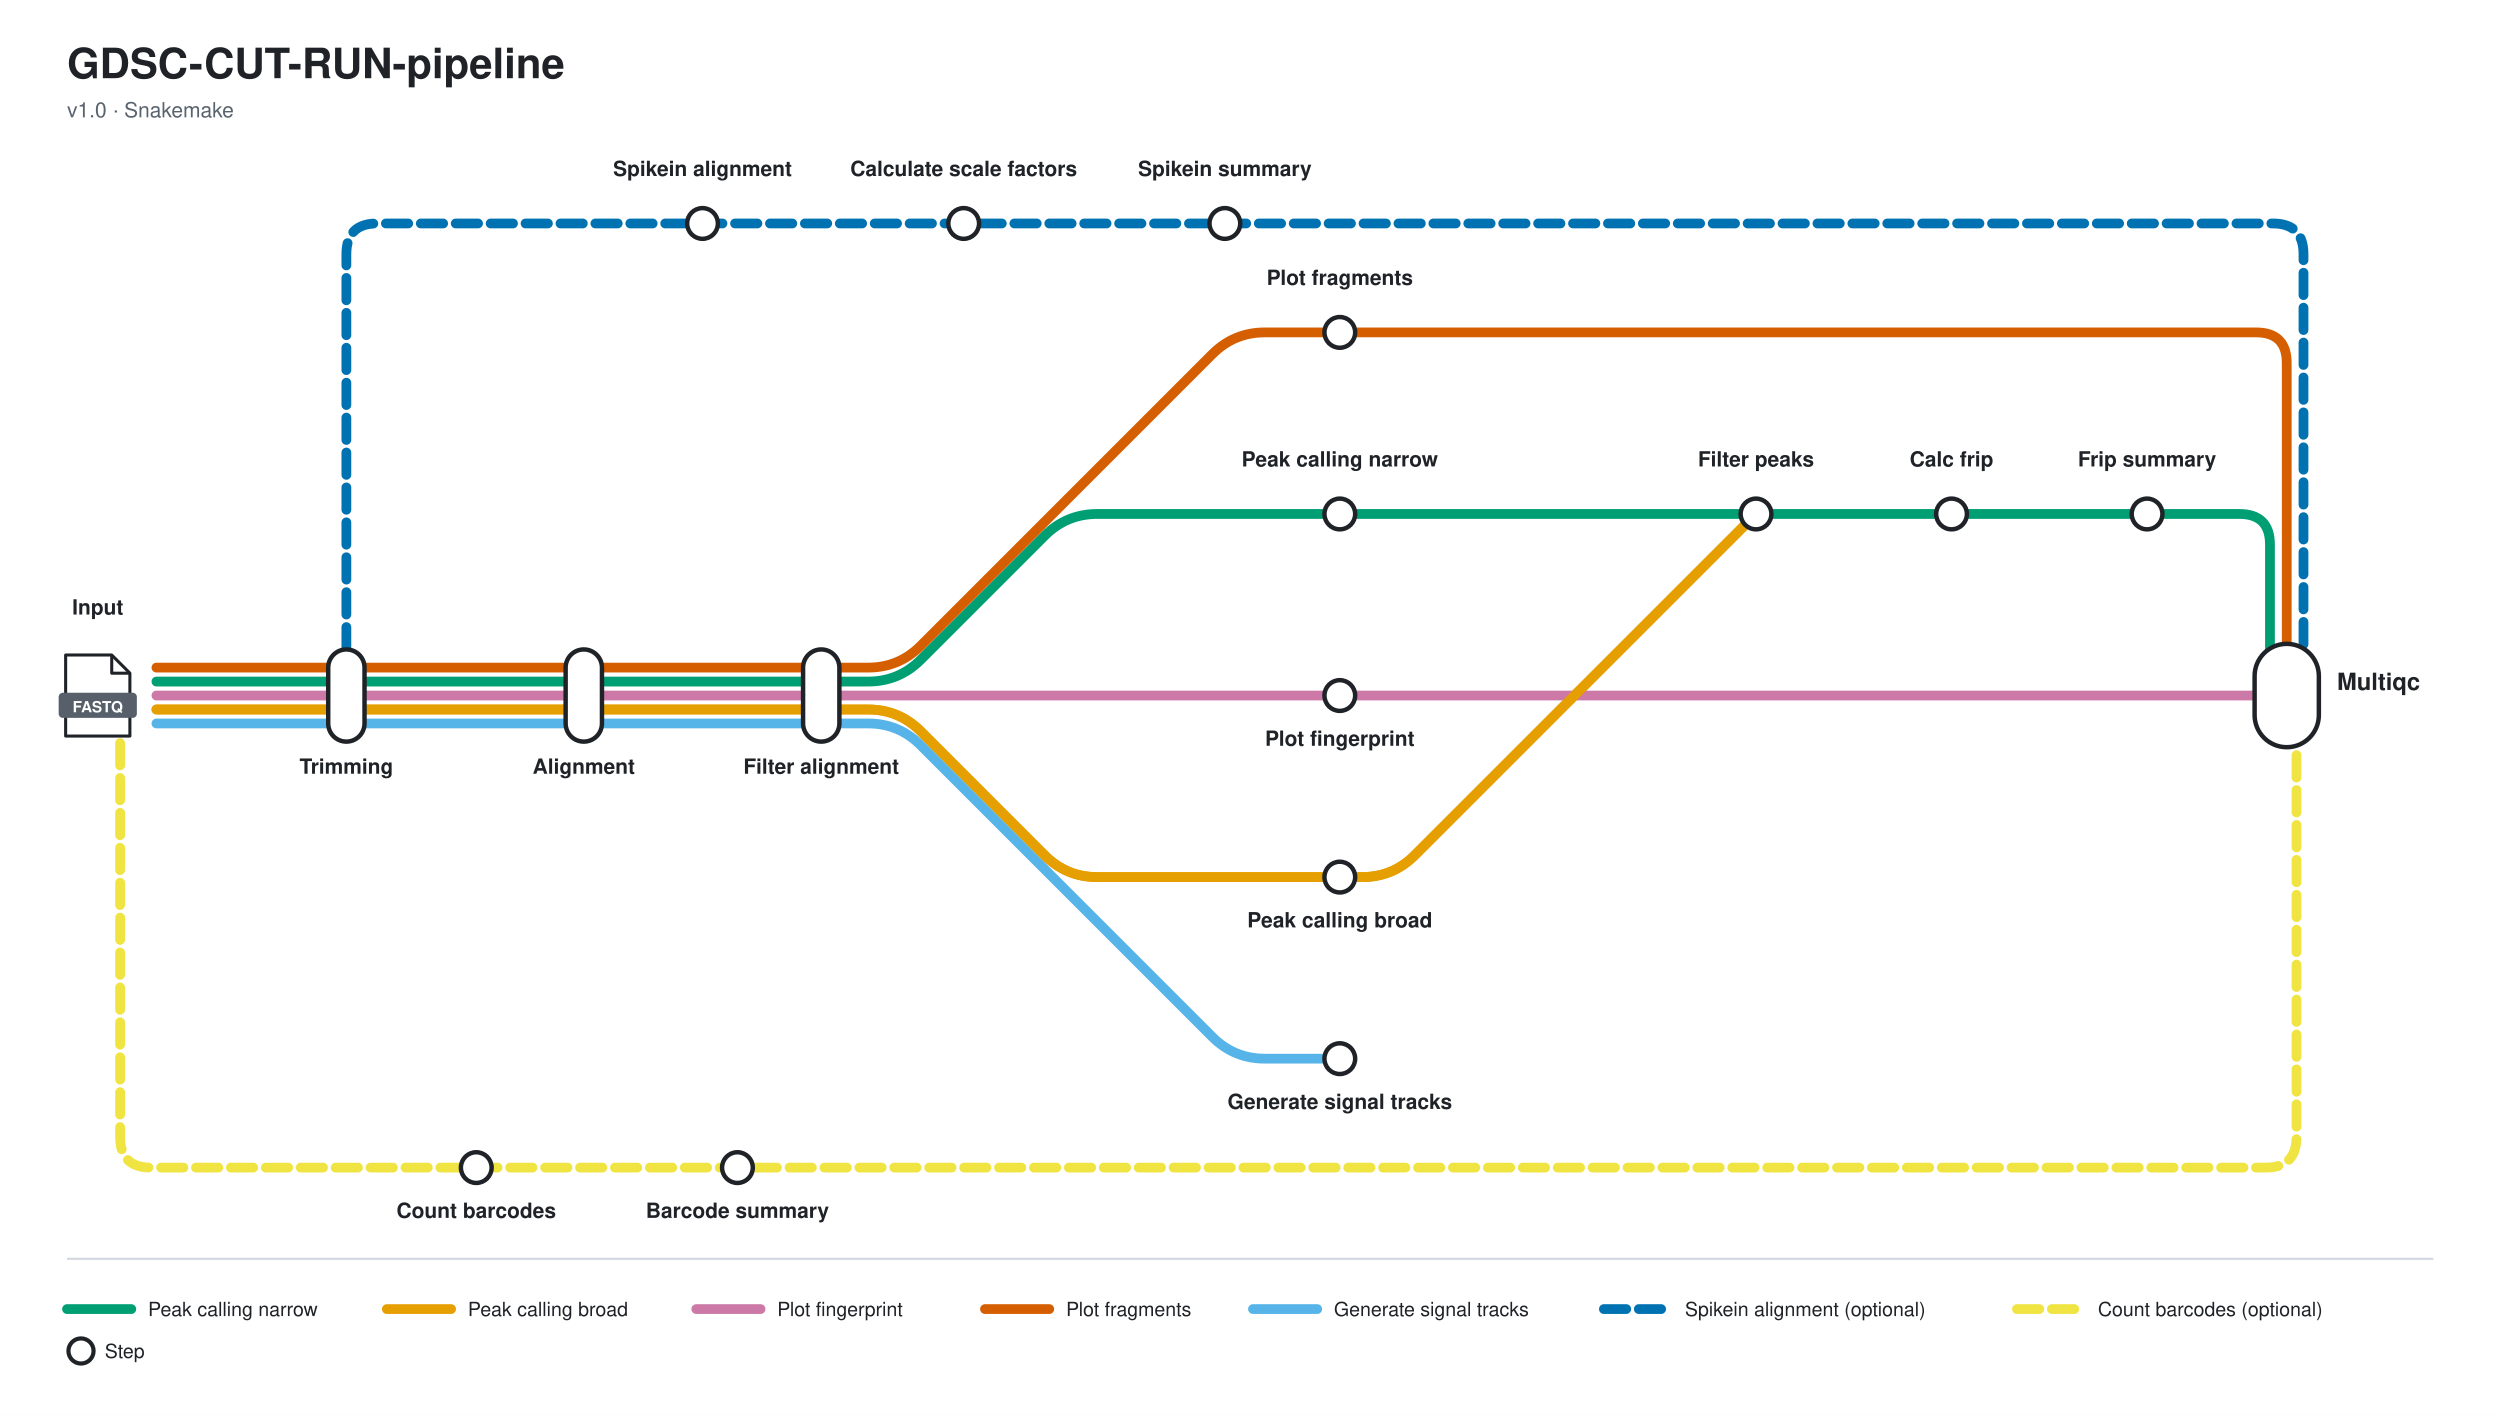
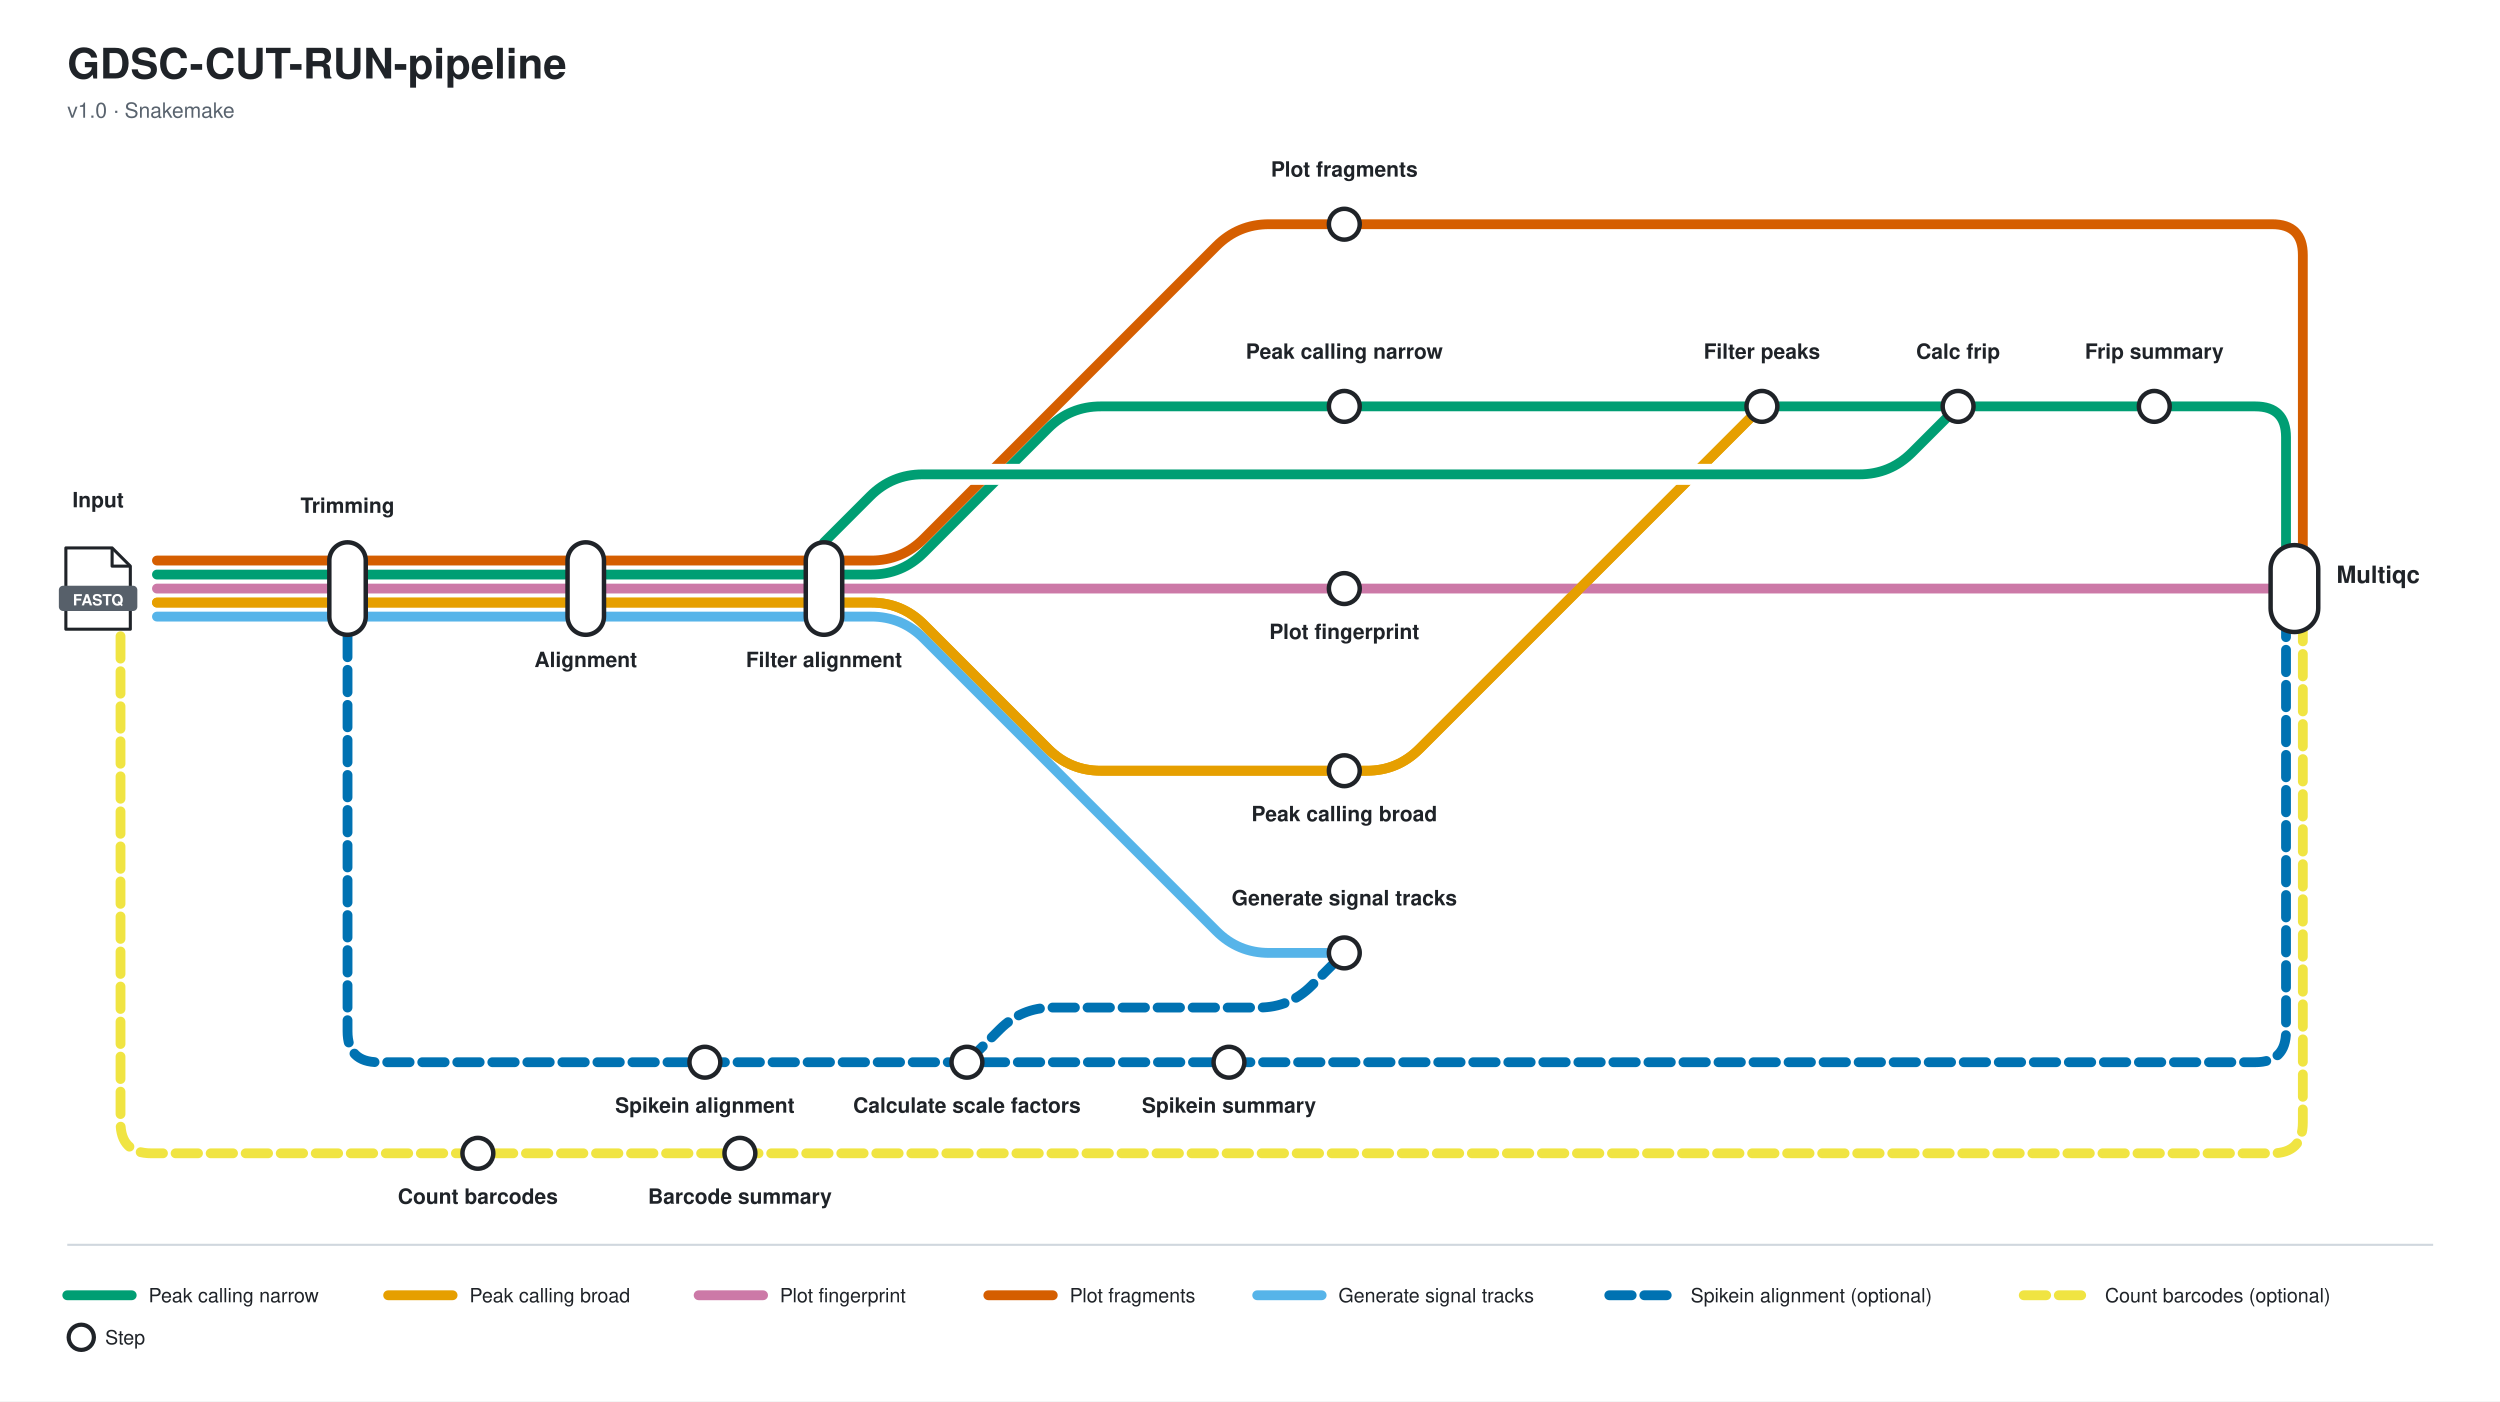
- <svg xmlns="http://www.w3.org/2000/svg" viewBox="0 0 1790 1013" width="1790" height="1013">
-   <rect width="1790" height="1013" fill="#ffffff" />
+ <svg xmlns="http://www.w3.org/2000/svg" viewBox="0 0 1784 1000" width="1784" height="1000">
+   <rect width="1784" height="1000" fill="#ffffff" />
  <text x="48.0" y="56.0" font-family="'Helvetica Neue', Helvetica, Arial, sans-serif" font-size="30" font-weight="700" fill="#1f2328" text-anchor="start">GDSC-CUT-RUN-pipeline</text>
  <text x="48.0" y="84.0" font-family="'Helvetica Neue', Helvetica, Arial, sans-serif" font-size="15" font-weight="400" fill="#59636e" text-anchor="start">v1.0  ·  Snakemake</text>
-   <path d="M248.0,465.0 L248.0,182.0 Q248.0,160.0 270.0,160.0 L1627.3,160.0 Q1649.3,160.0 1649.3,182.0 L1649.3,466.0" fill="none" stroke="#0072B2" stroke-width="7" stroke-linecap="round" stroke-linejoin="round" stroke-dasharray="16 9" />
-   <path d="M86.0,532.0 L86.0,814.0 Q86.0,836.0 108.0,836.0 L1622.3,836.0 Q1644.3,836.0 1644.3,814.0 L1644.3,530.0" fill="none" stroke="#F0E442" stroke-width="7" stroke-linecap="round" stroke-linejoin="round" stroke-dasharray="16 9" />
-   <path d="M112.0,518.0 L621.6,518.0 Q643.6,518.0 659.2,533.6 L868.0,742.4 Q883.6,758.0 905.6,758.0 L959.3,758.0" fill="none" stroke="#56B4E9" stroke-width="7" stroke-linecap="round" stroke-linejoin="round" />
-   <path d="M112.0,508.0 L621.6,508.0 Q643.6,508.0 659.2,523.6 L748.0,612.4 Q763.6,628.0 785.6,628.0 L975.3,628.0 Q997.3,628.0 1012.9,612.4 L1249.3,376.0" fill="none" stroke="#E69F00" stroke-width="7" stroke-linecap="round" stroke-linejoin="round" />
-   <path d="M112.0,498.0 L621.6,498.0 Q643.6,498.0 665.6,498.0 L1618.3,498.0" fill="none" stroke="#CC79A7" stroke-width="7" stroke-linecap="round" stroke-linejoin="round" />
-   <path d="M112.0,488.0 L621.6,488.0 Q643.6,488.0 659.2,472.4 L748.0,383.6 Q763.6,368.0 785.6,368.0 L1603.3,368.0 Q1625.3,368.0 1625.3,390.0 L1625.3,466.0" fill="none" stroke="#009E73" stroke-width="7" stroke-linecap="round" stroke-linejoin="round" />
-   <path d="M112.0,478.0 L621.6,478.0 Q643.6,478.0 659.2,462.4 L868.0,253.6 Q883.6,238.0 905.6,238.0 L1615.3,238.0 Q1637.3,238.0 1637.3,260.0 L1637.3,466.0" fill="none" stroke="#D55E00" stroke-width="7" stroke-linecap="round" stroke-linejoin="round" />
-   <path d="M112.0,508.0 L621.6,508.0 Q643.6,508.0 659.2,523.6 L748.0,612.4 Q763.6,628.0 785.6,628.0 L975.3,628.0 Q997.3,628.0 1012.9,612.4 L1249.3,376.0" fill="none" stroke="#E69F00" stroke-width="7" stroke-linecap="round" stroke-linejoin="round" />
-   <rect x="235.0" y="465.0" width="26" height="66.0" rx="13.0" fill="#ffffff" stroke="#1f2328" stroke-width="3.2" />
-   <text x="248.0" y="554.0" font-family="'Helvetica Neue', Helvetica, Arial, sans-serif" font-size="15" font-weight="700" fill="#1f2328" text-anchor="middle">Trimming</text>
-   <rect x="405.0" y="465.0" width="26" height="66.0" rx="13.0" fill="#ffffff" stroke="#1f2328" stroke-width="3.2" />
-   <text x="418.0" y="554.0" font-family="'Helvetica Neue', Helvetica, Arial, sans-serif" font-size="15" font-weight="700" fill="#1f2328" text-anchor="middle">Alignment</text>
-   <rect x="575.0" y="465.0" width="26" height="66.0" rx="13.0" fill="#ffffff" stroke="#1f2328" stroke-width="3.2" />
-   <text x="588.0" y="554.0" font-family="'Helvetica Neue', Helvetica, Arial, sans-serif" font-size="15" font-weight="700" fill="#1f2328" text-anchor="middle">Filter alignment</text>
-   <circle cx="959.3" cy="368.0" r="11" fill="#ffffff" stroke="#1f2328" stroke-width="3.2" />
-   <text x="959.3" y="334.0" font-family="'Helvetica Neue', Helvetica, Arial, sans-serif" font-size="15" font-weight="700" fill="#1f2328" text-anchor="middle">Peak calling narrow</text>
-   <circle cx="1257.3" cy="368.0" r="11" fill="#ffffff" stroke="#1f2328" stroke-width="3.2" />
-   <text x="1257.3" y="334.0" font-family="'Helvetica Neue', Helvetica, Arial, sans-serif" font-size="15" font-weight="700" fill="#1f2328" text-anchor="middle">Filter peaks</text>
-   <circle cx="1397.3" cy="368.0" r="11" fill="#ffffff" stroke="#1f2328" stroke-width="3.2" />
-   <text x="1397.3" y="334.0" font-family="'Helvetica Neue', Helvetica, Arial, sans-serif" font-size="15" font-weight="700" fill="#1f2328" text-anchor="middle">Calc frip</text>
-   <circle cx="1537.3" cy="368.0" r="11" fill="#ffffff" stroke="#1f2328" stroke-width="3.2" />
-   <text x="1537.3" y="334.0" font-family="'Helvetica Neue', Helvetica, Arial, sans-serif" font-size="15" font-weight="700" fill="#1f2328" text-anchor="middle">Frip summary</text>
-   <circle cx="959.3" cy="628.0" r="11" fill="#ffffff" stroke="#1f2328" stroke-width="3.2" />
-   <text x="959.3" y="664.0" font-family="'Helvetica Neue', Helvetica, Arial, sans-serif" font-size="15" font-weight="700" fill="#1f2328" text-anchor="middle">Peak calling broad</text>
-   <circle cx="959.3" cy="498.0" r="11" fill="#ffffff" stroke="#1f2328" stroke-width="3.2" />
-   <text x="959.3" y="534.0" font-family="'Helvetica Neue', Helvetica, Arial, sans-serif" font-size="15" font-weight="700" fill="#1f2328" text-anchor="middle">Plot fingerprint</text>
-   <circle cx="959.3" cy="238.0" r="11" fill="#ffffff" stroke="#1f2328" stroke-width="3.2" />
-   <text x="959.3" y="204.0" font-family="'Helvetica Neue', Helvetica, Arial, sans-serif" font-size="15" font-weight="700" fill="#1f2328" text-anchor="middle">Plot fragments</text>
-   <circle cx="959.3" cy="758.0" r="11" fill="#ffffff" stroke="#1f2328" stroke-width="3.2" />
-   <text x="959.3" y="794.0" font-family="'Helvetica Neue', Helvetica, Arial, sans-serif" font-size="15" font-weight="700" fill="#1f2328" text-anchor="middle">Generate signal tracks</text>
-   <circle cx="503.0" cy="160.0" r="11" fill="#ffffff" stroke="#1f2328" stroke-width="3.2" />
-   <text x="503.0" y="126.0" font-family="'Helvetica Neue', Helvetica, Arial, sans-serif" font-size="15" font-weight="700" fill="#1f2328" text-anchor="middle">Spikein alignment</text>
-   <circle cx="690.0" cy="160.0" r="11" fill="#ffffff" stroke="#1f2328" stroke-width="3.2" />
-   <text x="690.0" y="126.0" font-family="'Helvetica Neue', Helvetica, Arial, sans-serif" font-size="15" font-weight="700" fill="#1f2328" text-anchor="middle">Calculate scale factors</text>
-   <circle cx="877.0" cy="160.0" r="11" fill="#ffffff" stroke="#1f2328" stroke-width="3.2" />
-   <text x="877.0" y="126.0" font-family="'Helvetica Neue', Helvetica, Arial, sans-serif" font-size="15" font-weight="700" fill="#1f2328" text-anchor="middle">Spikein summary</text>
-   <circle cx="341.0" cy="836.0" r="11" fill="#ffffff" stroke="#1f2328" stroke-width="3.2" />
-   <text x="341.0" y="872.0" font-family="'Helvetica Neue', Helvetica, Arial, sans-serif" font-size="15" font-weight="700" fill="#1f2328" text-anchor="middle">Count barcodes</text>
-   <circle cx="528.0" cy="836.0" r="11" fill="#ffffff" stroke="#1f2328" stroke-width="3.2" />
-   <text x="528.0" y="872.0" font-family="'Helvetica Neue', Helvetica, Arial, sans-serif" font-size="15" font-weight="700" fill="#1f2328" text-anchor="middle">Barcode summary</text>
-   <rect x="1614.3" y="461.0" width="46.0" height="74.0" rx="23.0" fill="#ffffff" stroke="#1f2328" stroke-width="3.2" />
-   <text x="1673.3" y="494.0" font-family="'Helvetica Neue', Helvetica, Arial, sans-serif" font-size="17" font-weight="700" fill="#1f2328" text-anchor="start">Multiqc</text>
-   <path d="M47.0,469.0 H80.0 L93.0,482.0 V527.0 H47.0 Z" fill="#ffffff" stroke="#1f2328" stroke-width="2.2" stroke-linejoin="round" />
-   <path d="M80.0,469.0 V482.0 H93.0" fill="none" stroke="#1f2328" stroke-width="2.2" stroke-linejoin="round" />
-   <rect x="42.0" y="496.0" width="56.0" height="18" rx="3" fill="#57606a" />
-   <text x="70.0" y="510.0" font-family="'Helvetica Neue', Helvetica, Arial, sans-serif" font-size="11" font-weight="700" fill="#ffffff" text-anchor="middle">FASTQ</text>
-   <text x="70.0" y="440.0" font-family="'Helvetica Neue', Helvetica, Arial, sans-serif" font-size="15" font-weight="700" fill="#1f2328" text-anchor="middle">Input</text>
-   <line x1="48" y1="901.3" x2="1742.3" y2="901.3" stroke="#d0d7de" stroke-width="1.5" />
-   <line x1="48" y1="937.3" x2="94" y2="937.3" stroke="#009E73" stroke-width="7" stroke-linecap="round" />
-   <text x="106.0" y="942.3" font-family="'Helvetica Neue', Helvetica, Arial, sans-serif" font-size="14" font-weight="400" fill="#1f2328" text-anchor="start">Peak calling narrow</text>
-   <line x1="276.98" y1="937.3" x2="322.98" y2="937.3" stroke="#E69F00" stroke-width="7" stroke-linecap="round" />
-   <text x="335.0" y="942.3" font-family="'Helvetica Neue', Helvetica, Arial, sans-serif" font-size="14" font-weight="400" fill="#1f2328" text-anchor="start">Peak calling broad</text>
-   <line x1="498.54" y1="937.3" x2="544.54" y2="937.3" stroke="#CC79A7" stroke-width="7" stroke-linecap="round" />
-   <text x="556.5" y="942.3" font-family="'Helvetica Neue', Helvetica, Arial, sans-serif" font-size="14" font-weight="400" fill="#1f2328" text-anchor="start">Plot fingerprint</text>
-   <line x1="705.26" y1="937.3" x2="751.26" y2="937.3" stroke="#D55E00" stroke-width="7" stroke-linecap="round" />
-   <text x="763.3" y="942.3" font-family="'Helvetica Neue', Helvetica, Arial, sans-serif" font-size="14" font-weight="400" fill="#1f2328" text-anchor="start">Plot fragments</text>
-   <line x1="897.14" y1="937.3" x2="943.14" y2="937.3" stroke="#56B4E9" stroke-width="7" stroke-linecap="round" />
-   <text x="955.1" y="942.3" font-family="'Helvetica Neue', Helvetica, Arial, sans-serif" font-size="14" font-weight="400" fill="#1f2328" text-anchor="start">Generate signal tracks</text>
-   <line x1="1148.38" y1="937.3" x2="1194.38" y2="937.3" stroke="#0072B2" stroke-width="7" stroke-linecap="round" stroke-dasharray="16 9" />
-   <text x="1206.4" y="942.3" font-family="'Helvetica Neue', Helvetica, Arial, sans-serif" font-size="14" font-weight="400" fill="#1f2328" text-anchor="start">Spikein alignment (optional)</text>
-   <line x1="1444.14" y1="937.3" x2="1490.14" y2="937.3" stroke="#F0E442" stroke-width="7" stroke-linecap="round" stroke-dasharray="16 9" />
-   <text x="1502.1" y="942.3" font-family="'Helvetica Neue', Helvetica, Arial, sans-serif" font-size="14" font-weight="400" fill="#1f2328" text-anchor="start">Count barcodes (optional)</text>
-   <circle cx="58" cy="967.3" r="9" fill="#ffffff" stroke="#1f2328" stroke-width="3" />
-   <text x="75.0" y="972.3" font-family="'Helvetica Neue', Helvetica, Arial, sans-serif" font-size="14" font-weight="400" fill="#1f2328" text-anchor="start">Step</text>
+   <path d="M248.0,453.0 L248.0,736.0 Q248.0,758.0 270.0,758.0 L1609.3,758.0 Q1631.3,758.0 1631.3,736.0 L1631.3,446.0" fill="none" stroke="#0072B2" stroke-width="7" stroke-linecap="round" stroke-linejoin="round" stroke-dasharray="16 9" />
+   <path d="M86.0,454.0 L86.0,801.0 Q86.0,823.0 108.0,823.0 L1621.3,823.0 Q1643.3,823.0 1643.3,801.0 L1643.3,446.0" fill="none" stroke="#F0E442" stroke-width="7" stroke-linecap="round" stroke-linejoin="round" stroke-dasharray="16 9" />
+   <path d="M112.0,440.0 L621.6,440.0 Q643.6,440.0 659.2,455.6 L868.0,664.4 Q883.6,680.0 905.6,680.0 L959.3,680.0" fill="none" stroke="#56B4E9" stroke-width="7" stroke-linecap="round" stroke-linejoin="round" />
+   <path d="M112.0,430.0 L621.6,430.0 Q643.6,430.0 659.2,445.6 L748.0,534.4 Q763.6,550.0 785.6,550.0 L975.3,550.0 Q997.3,550.0 1012.9,534.4 L1249.3,298.0" fill="none" stroke="#E69F00" stroke-width="7" stroke-linecap="round" stroke-linejoin="round" />
+   <path d="M112.0,420.0 L621.6,420.0 Q643.6,420.0 665.6,420.0 L1624.3,420.0" fill="none" stroke="#CC79A7" stroke-width="7" stroke-linecap="round" stroke-linejoin="round" />
+   <path d="M112.0,410.0 L621.6,410.0 Q643.6,410.0 659.2,394.4 L748.0,305.6 Q763.6,290.0 785.6,290.0 L1609.3,290.0 Q1631.3,290.0 1631.3,312.0 L1631.3,394.0" fill="none" stroke="#009E73" stroke-width="7" stroke-linecap="round" stroke-linejoin="round" />
+   <path d="M112.0,400.0 L621.6,400.0 Q643.6,400.0 659.2,384.4 L868.0,175.6 Q883.6,160.0 905.6,160.0 L1621.3,160.0 Q1643.3,160.0 1643.3,182.0 L1643.3,394.0" fill="none" stroke="#D55E00" stroke-width="7" stroke-linecap="round" stroke-linejoin="round" />
+   <path d="M112.0,430.0 L621.6,430.0 Q643.6,430.0 659.2,445.6 L748.0,534.4 Q763.6,550.0 785.6,550.0 L975.3,550.0 Q997.3,550.0 1012.9,534.4 L1249.3,298.0" fill="none" stroke="#E69F00" stroke-width="7" stroke-linecap="round" stroke-linejoin="round" />
+   <path d="M600.7,374.3 L620.9,354.1 Q636.5,338.5 658.5,338.5 L1326.8,338.5 Q1348.8,338.5 1364.4,322.9 L1384.6,302.7" fill="none" stroke="#ffffff" stroke-width="15" stroke-linecap="round" stroke-linejoin="round" />
+   <path d="M588.0,387.0 L620.9,354.1 Q636.5,338.5 658.5,338.5 L1326.8,338.5 Q1348.8,338.5 1364.4,322.9 L1397.3,290.0" fill="none" stroke="#009E73" stroke-width="7" stroke-linecap="round" stroke-linejoin="round" />
+   <path d="M702.7,745.3 L715.9,732.1 Q729.0,719.0 747.6,719.0 L901.7,719.0 Q920.3,719.0 933.4,705.9 L946.6,692.7" fill="none" stroke="#ffffff" stroke-width="15" stroke-linecap="round" stroke-linejoin="round" />
+   <path d="M690.0,758.0 L713.4,734.6 Q729.0,719.0 751.0,719.0 L898.3,719.0 Q920.3,719.0 935.9,703.4 L959.3,680.0" fill="none" stroke="#0072B2" stroke-width="7" stroke-linecap="round" stroke-linejoin="round" stroke-dasharray="16 9" />
+   <rect x="235.0" y="387.0" width="26" height="66.0" rx="13.0" fill="#ffffff" stroke="#1f2328" stroke-width="3.2" />
+   <text x="248.0" y="366.0" font-family="'Helvetica Neue', Helvetica, Arial, sans-serif" font-size="15" font-weight="700" fill="#1f2328" text-anchor="middle">Trimming</text>
+   <rect x="405.0" y="387.0" width="26" height="66.0" rx="13.0" fill="#ffffff" stroke="#1f2328" stroke-width="3.2" />
+   <text x="418.0" y="476.0" font-family="'Helvetica Neue', Helvetica, Arial, sans-serif" font-size="15" font-weight="700" fill="#1f2328" text-anchor="middle">Alignment</text>
+   <rect x="575.0" y="387.0" width="26" height="66.0" rx="13.0" fill="#ffffff" stroke="#1f2328" stroke-width="3.2" />
+   <text x="588.0" y="476.0" font-family="'Helvetica Neue', Helvetica, Arial, sans-serif" font-size="15" font-weight="700" fill="#1f2328" text-anchor="middle">Filter alignment</text>
+   <circle cx="959.3" cy="290.0" r="11" fill="#ffffff" stroke="#1f2328" stroke-width="3.2" />
+   <text x="959.3" y="256.0" font-family="'Helvetica Neue', Helvetica, Arial, sans-serif" font-size="15" font-weight="700" fill="#1f2328" text-anchor="middle">Peak calling narrow</text>
+   <circle cx="1257.3" cy="290.0" r="11" fill="#ffffff" stroke="#1f2328" stroke-width="3.2" />
+   <text x="1257.3" y="256.0" font-family="'Helvetica Neue', Helvetica, Arial, sans-serif" font-size="15" font-weight="700" fill="#1f2328" text-anchor="middle">Filter peaks</text>
+   <circle cx="1397.3" cy="290.0" r="11" fill="#ffffff" stroke="#1f2328" stroke-width="3.2" />
+   <text x="1397.3" y="256.0" font-family="'Helvetica Neue', Helvetica, Arial, sans-serif" font-size="15" font-weight="700" fill="#1f2328" text-anchor="middle">Calc frip</text>
+   <circle cx="1537.3" cy="290.0" r="11" fill="#ffffff" stroke="#1f2328" stroke-width="3.2" />
+   <text x="1537.3" y="256.0" font-family="'Helvetica Neue', Helvetica, Arial, sans-serif" font-size="15" font-weight="700" fill="#1f2328" text-anchor="middle">Frip summary</text>
+   <circle cx="959.3" cy="550.0" r="11" fill="#ffffff" stroke="#1f2328" stroke-width="3.2" />
+   <text x="959.3" y="586.0" font-family="'Helvetica Neue', Helvetica, Arial, sans-serif" font-size="15" font-weight="700" fill="#1f2328" text-anchor="middle">Peak calling broad</text>
+   <circle cx="959.3" cy="420.0" r="11" fill="#ffffff" stroke="#1f2328" stroke-width="3.2" />
+   <text x="959.3" y="456.0" font-family="'Helvetica Neue', Helvetica, Arial, sans-serif" font-size="15" font-weight="700" fill="#1f2328" text-anchor="middle">Plot fingerprint</text>
+   <circle cx="959.3" cy="160.0" r="11" fill="#ffffff" stroke="#1f2328" stroke-width="3.2" />
+   <text x="959.3" y="126.0" font-family="'Helvetica Neue', Helvetica, Arial, sans-serif" font-size="15" font-weight="700" fill="#1f2328" text-anchor="middle">Plot fragments</text>
+   <circle cx="959.3" cy="680.0" r="11" fill="#ffffff" stroke="#1f2328" stroke-width="3.2" />
+   <text x="959.3" y="646.0" font-family="'Helvetica Neue', Helvetica, Arial, sans-serif" font-size="15" font-weight="700" fill="#1f2328" text-anchor="middle">Generate signal tracks</text>
+   <circle cx="503.0" cy="758.0" r="11" fill="#ffffff" stroke="#1f2328" stroke-width="3.2" />
+   <text x="503.0" y="794.0" font-family="'Helvetica Neue', Helvetica, Arial, sans-serif" font-size="15" font-weight="700" fill="#1f2328" text-anchor="middle">Spikein alignment</text>
+   <circle cx="690.0" cy="758.0" r="11" fill="#ffffff" stroke="#1f2328" stroke-width="3.2" />
+   <text x="690.0" y="794.0" font-family="'Helvetica Neue', Helvetica, Arial, sans-serif" font-size="15" font-weight="700" fill="#1f2328" text-anchor="middle">Calculate scale factors</text>
+   <circle cx="877.0" cy="758.0" r="11" fill="#ffffff" stroke="#1f2328" stroke-width="3.2" />
+   <text x="877.0" y="794.0" font-family="'Helvetica Neue', Helvetica, Arial, sans-serif" font-size="15" font-weight="700" fill="#1f2328" text-anchor="middle">Spikein summary</text>
+   <circle cx="341.0" cy="823.0" r="11" fill="#ffffff" stroke="#1f2328" stroke-width="3.2" />
+   <text x="341.0" y="859.0" font-family="'Helvetica Neue', Helvetica, Arial, sans-serif" font-size="15" font-weight="700" fill="#1f2328" text-anchor="middle">Count barcodes</text>
+   <circle cx="528.0" cy="823.0" r="11" fill="#ffffff" stroke="#1f2328" stroke-width="3.2" />
+   <text x="528.0" y="859.0" font-family="'Helvetica Neue', Helvetica, Arial, sans-serif" font-size="15" font-weight="700" fill="#1f2328" text-anchor="middle">Barcode summary</text>
+   <rect x="1620.3" y="389.0" width="34" height="62.0" rx="17.0" fill="#ffffff" stroke="#1f2328" stroke-width="3.2" />
+   <text x="1667.3" y="416.0" font-family="'Helvetica Neue', Helvetica, Arial, sans-serif" font-size="17" font-weight="700" fill="#1f2328" text-anchor="start">Multiqc</text>
+   <path d="M47.0,391.0 H80.0 L93.0,404.0 V449.0 H47.0 Z" fill="#ffffff" stroke="#1f2328" stroke-width="2.2" stroke-linejoin="round" />
+   <path d="M80.0,391.0 V404.0 H93.0" fill="none" stroke="#1f2328" stroke-width="2.2" stroke-linejoin="round" />
+   <rect x="42.0" y="418.0" width="56.0" height="18" rx="3" fill="#57606a" />
+   <text x="70.0" y="432.0" font-family="'Helvetica Neue', Helvetica, Arial, sans-serif" font-size="11" font-weight="700" fill="#ffffff" text-anchor="middle">FASTQ</text>
+   <text x="70.0" y="362.0" font-family="'Helvetica Neue', Helvetica, Arial, sans-serif" font-size="15" font-weight="700" fill="#1f2328" text-anchor="middle">Input</text>
+   <line x1="48" y1="888.3" x2="1736.3" y2="888.3" stroke="#d0d7de" stroke-width="1.5" />
+   <line x1="48" y1="924.3" x2="94" y2="924.3" stroke="#009E73" stroke-width="7" stroke-linecap="round" />
+   <text x="106.0" y="929.3" font-family="'Helvetica Neue', Helvetica, Arial, sans-serif" font-size="14" font-weight="400" fill="#1f2328" text-anchor="start">Peak calling narrow</text>
+   <line x1="276.98" y1="924.3" x2="322.98" y2="924.3" stroke="#E69F00" stroke-width="7" stroke-linecap="round" />
+   <text x="335.0" y="929.3" font-family="'Helvetica Neue', Helvetica, Arial, sans-serif" font-size="14" font-weight="400" fill="#1f2328" text-anchor="start">Peak calling broad</text>
+   <line x1="498.54" y1="924.3" x2="544.54" y2="924.3" stroke="#CC79A7" stroke-width="7" stroke-linecap="round" />
+   <text x="556.5" y="929.3" font-family="'Helvetica Neue', Helvetica, Arial, sans-serif" font-size="14" font-weight="400" fill="#1f2328" text-anchor="start">Plot fingerprint</text>
+   <line x1="705.26" y1="924.3" x2="751.26" y2="924.3" stroke="#D55E00" stroke-width="7" stroke-linecap="round" />
+   <text x="763.3" y="929.3" font-family="'Helvetica Neue', Helvetica, Arial, sans-serif" font-size="14" font-weight="400" fill="#1f2328" text-anchor="start">Plot fragments</text>
+   <line x1="897.14" y1="924.3" x2="943.14" y2="924.3" stroke="#56B4E9" stroke-width="7" stroke-linecap="round" />
+   <text x="955.1" y="929.3" font-family="'Helvetica Neue', Helvetica, Arial, sans-serif" font-size="14" font-weight="400" fill="#1f2328" text-anchor="start">Generate signal tracks</text>
+   <line x1="1148.38" y1="924.3" x2="1194.38" y2="924.3" stroke="#0072B2" stroke-width="7" stroke-linecap="round" stroke-dasharray="16 9" />
+   <text x="1206.4" y="929.3" font-family="'Helvetica Neue', Helvetica, Arial, sans-serif" font-size="14" font-weight="400" fill="#1f2328" text-anchor="start">Spikein alignment (optional)</text>
+   <line x1="1444.14" y1="924.3" x2="1490.14" y2="924.3" stroke="#F0E442" stroke-width="7" stroke-linecap="round" stroke-dasharray="16 9" />
+   <text x="1502.1" y="929.3" font-family="'Helvetica Neue', Helvetica, Arial, sans-serif" font-size="14" font-weight="400" fill="#1f2328" text-anchor="start">Count barcodes (optional)</text>
+   <circle cx="58" cy="954.3" r="9" fill="#ffffff" stroke="#1f2328" stroke-width="3" />
+   <text x="75.0" y="959.3" font-family="'Helvetica Neue', Helvetica, Arial, sans-serif" font-size="14" font-weight="400" fill="#1f2328" text-anchor="start">Step</text>
</svg>
